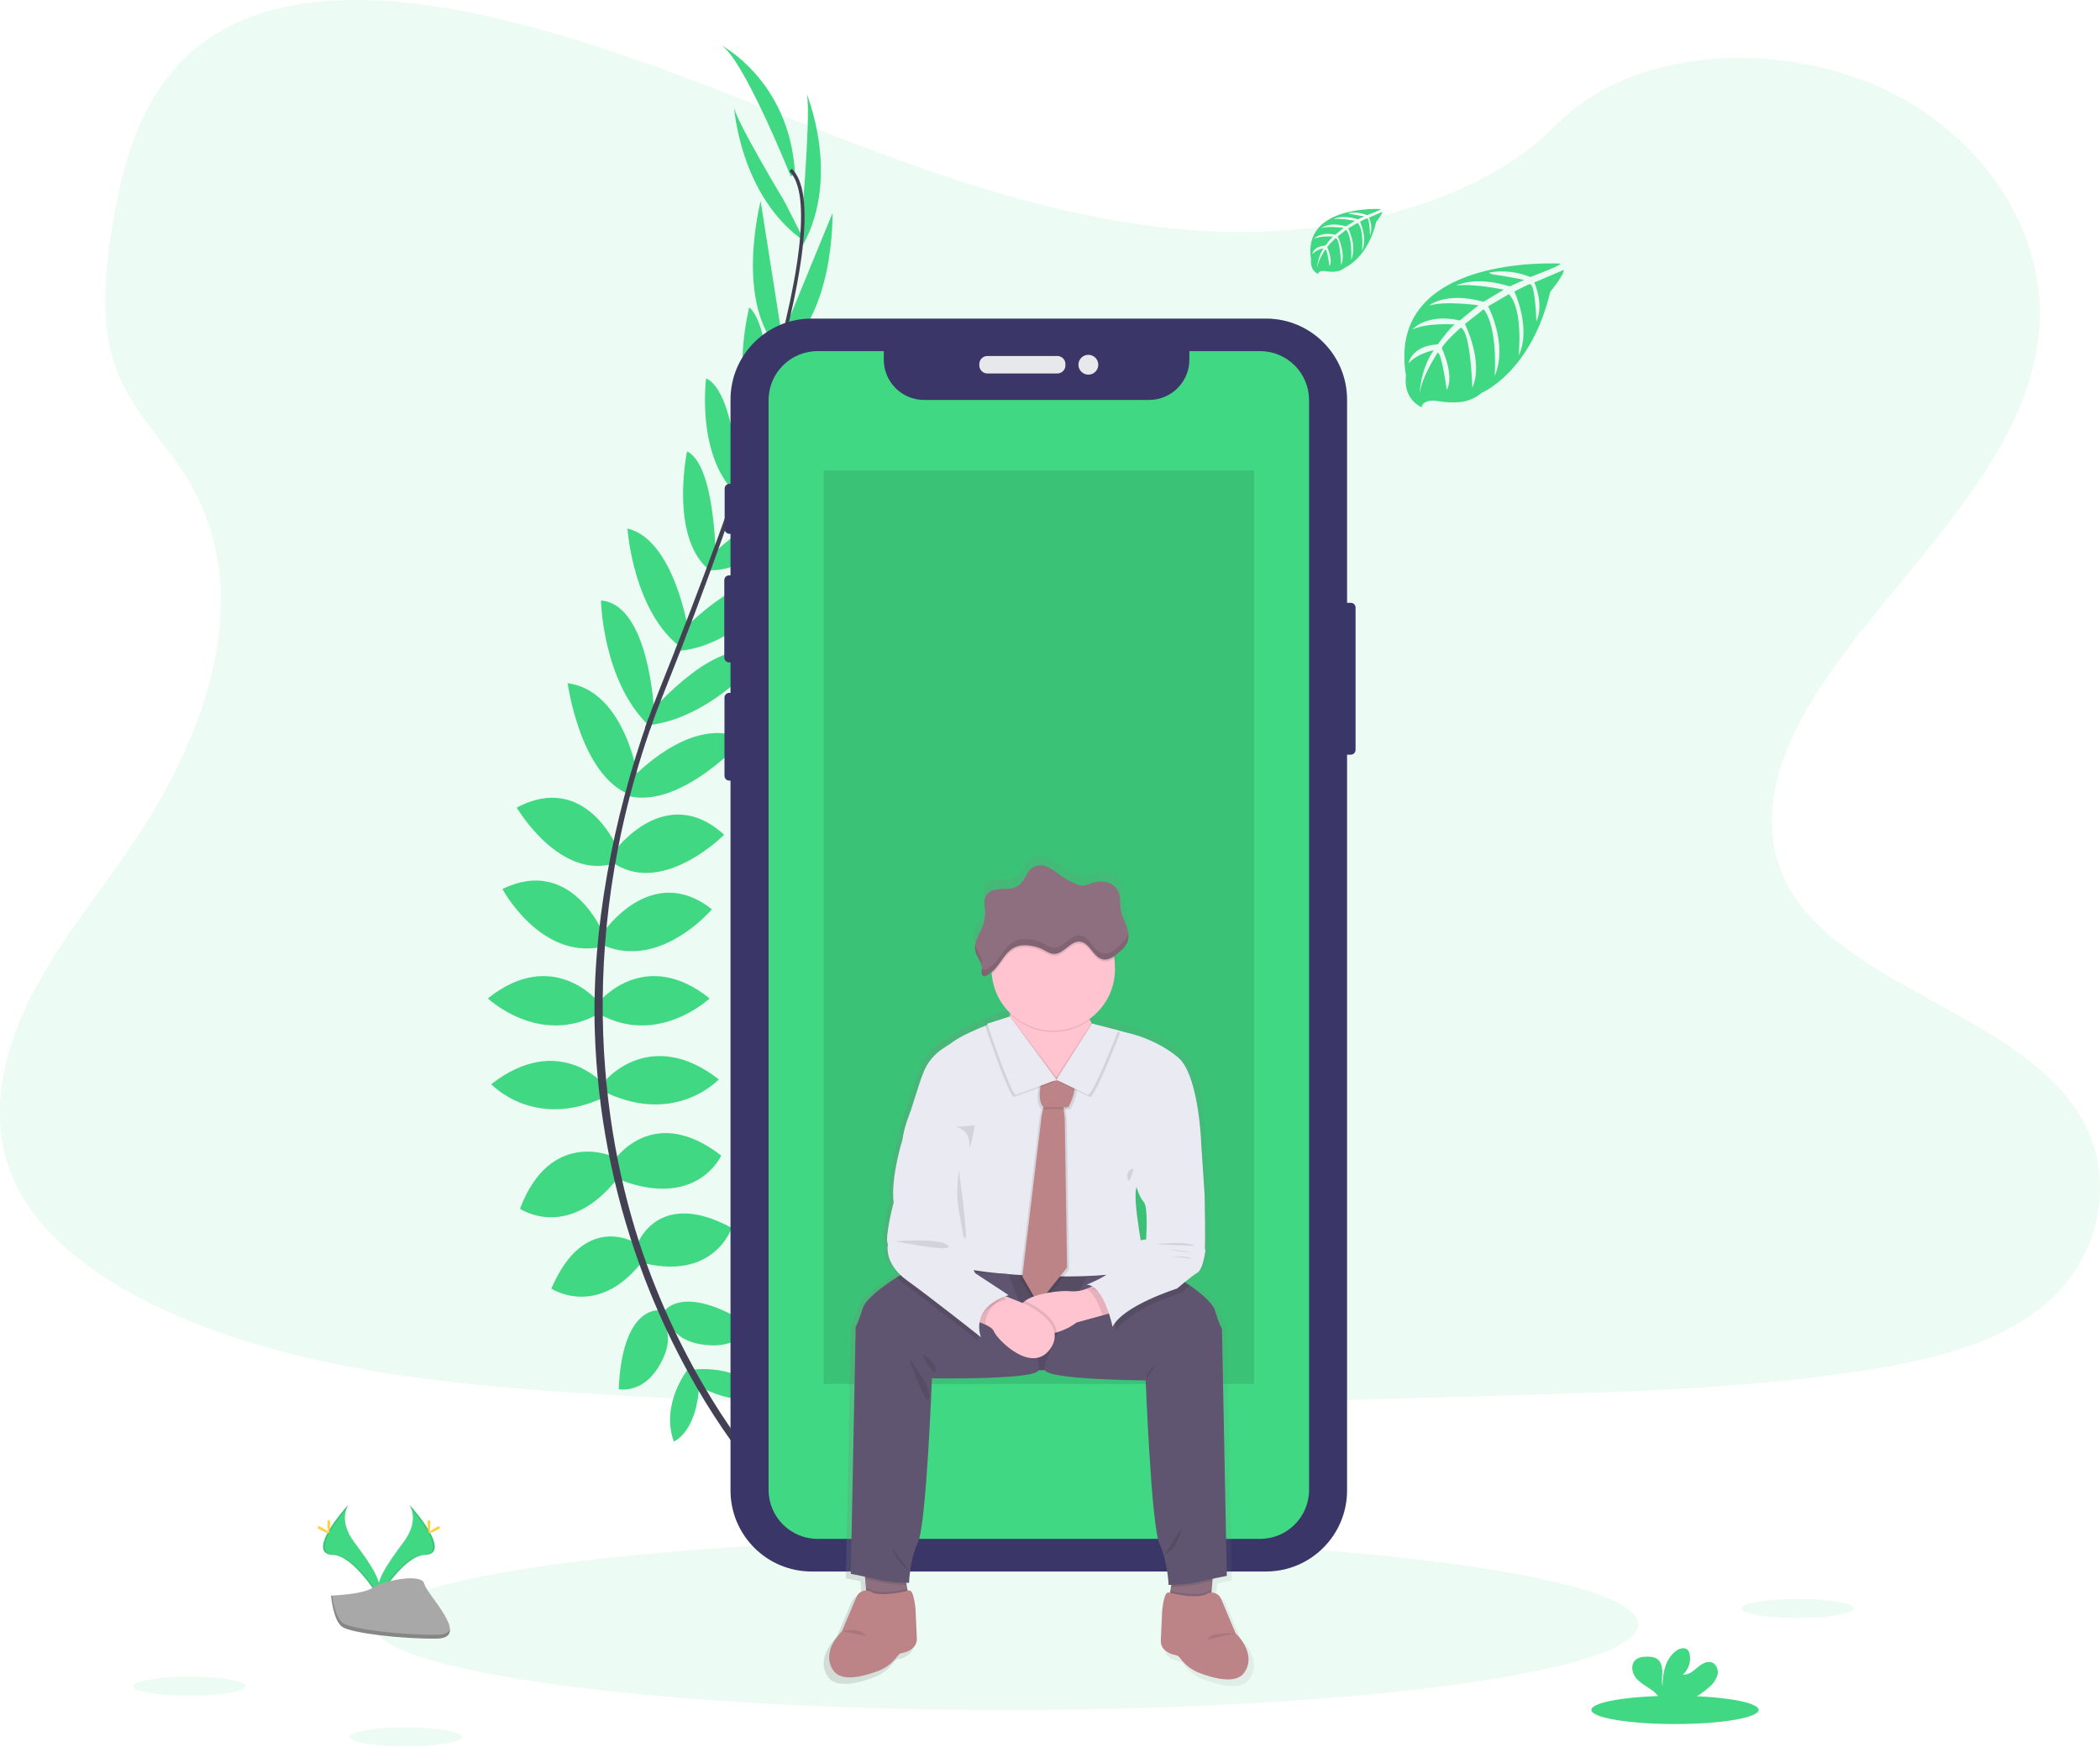
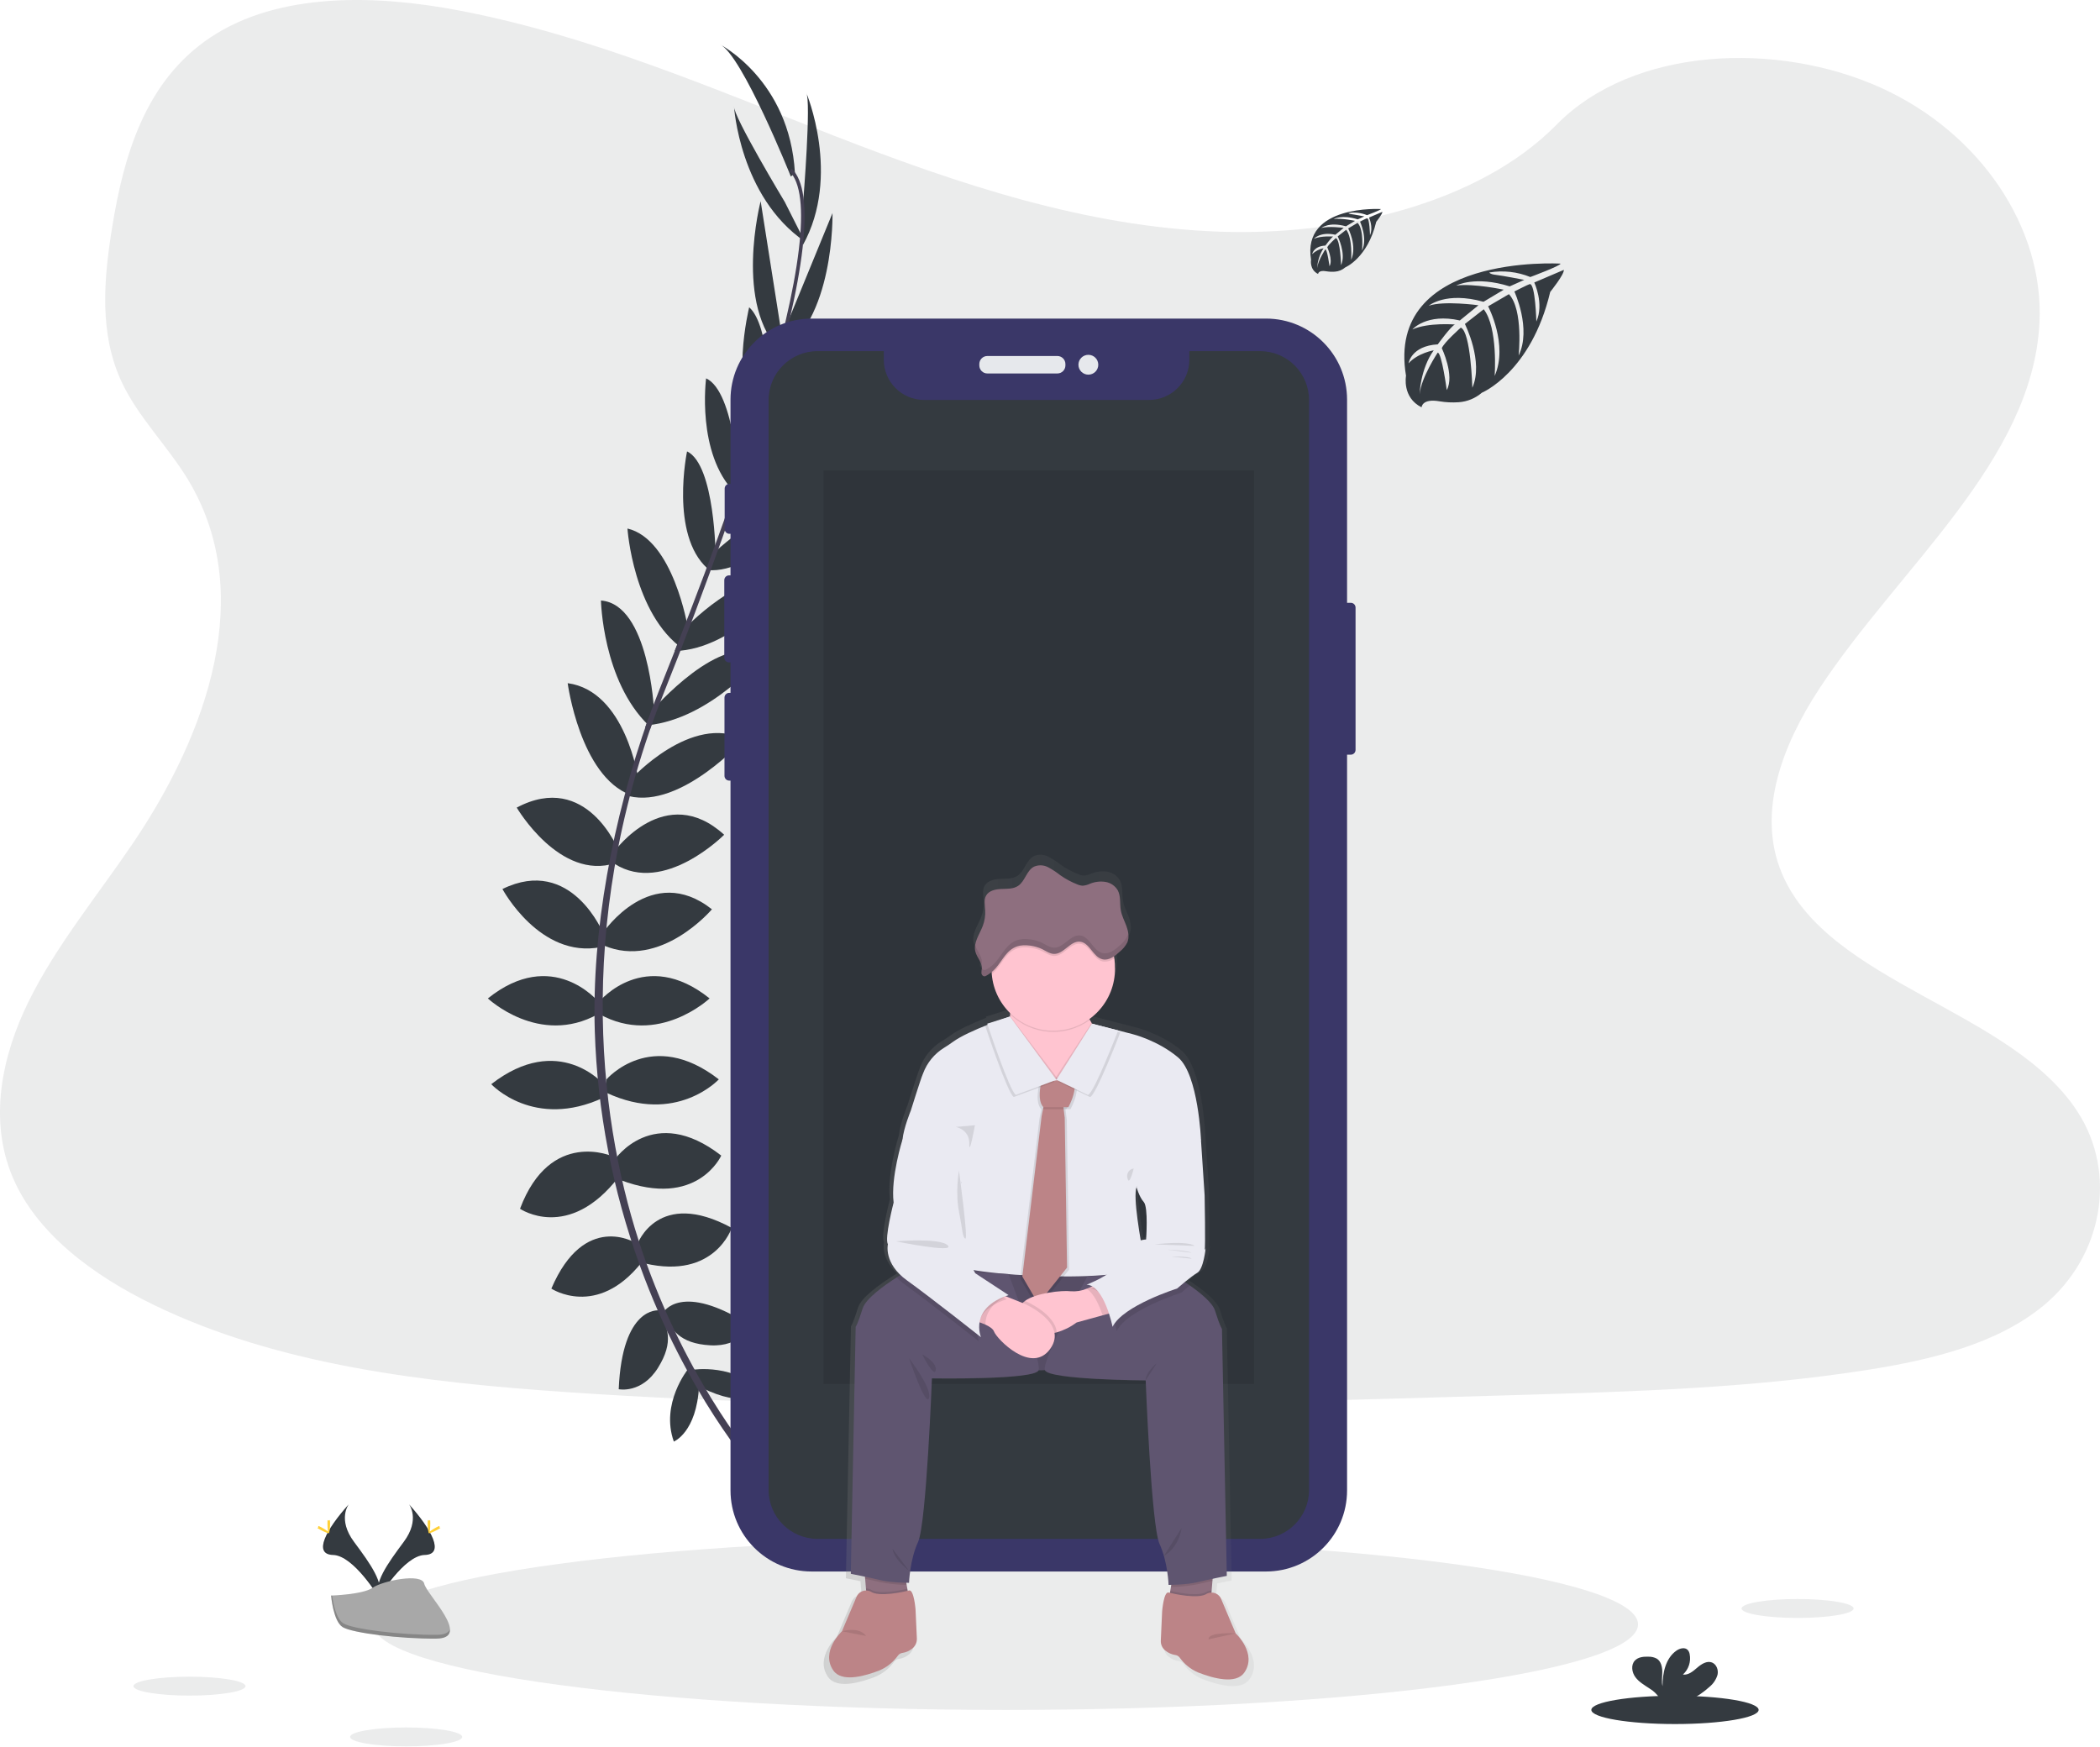
<svg xmlns="http://www.w3.org/2000/svg" id="ae7ad495-543d-4c4b-9483-8059c5566fe6" data-name="Layer 1" width="1009.54" height="839.64" viewBox="0 0 1009.54 839.64">
  <defs>
    <linearGradient id="f9d7795c-47ab-4264-adf8-fc9a284cd87a" x1="491.14" y1="640.96" x2="698.09" y2="640.96" gradientUnits="userSpaceOnUse">
      <stop offset="0" stop-color="gray" stop-opacity="0.25" />
      <stop offset="0.54" stop-color="gray" stop-opacity="0.12" />
      <stop offset="1" stop-color="gray" stop-opacity="0.1" />
    </linearGradient>
  </defs>
-   <path d="M681.78,141.58c-64.72-2.25-126.36-23.14-185.22-46S379.4,47.39,316.23,35.28c-40.63-7.79-87.1-8.89-119.83,12.89-31.51,21-41.69,57.15-47.16,90.73-4.12,25.26-6.54,51.85,4.74,75.49,7.84,16.42,21.74,30.22,31.36,45.95,33.47,54.72,9.81,122.2-26.45,175.63-17,25.07-36.75,49-49.88,75.66s-19.2,57.25-7.71,84.47c11.38,27,38.51,47.24,67.9,61.49,59.69,28.95,130,37.23,198.61,41.92,151.83,10.39,304.46,5.89,456.69,1.39,56.34-1.67,112.92-3.36,168.34-12.07,30.78-4.84,62.55-12.51,84.9-31.05,28.36-23.53,35.39-63.37,16.38-92.88-31.88-49.49-120-61.78-142.31-114.89-12.26-29.24.33-61.8,18.16-88.92,38.24-58.16,102.33-109.19,105.7-175.67,2.32-45.66-28.49-91.39-76.13-113-49.93-22.64-119.18-19.8-156,17.69C805.59,128.71,738.93,143.56,681.78,141.58Z" transform="translate(-95.23 -30.18)" fill="#40D883" opacity="0.1" />
-   <ellipse cx="483.49" cy="780.99" rx="303.97" ry="41.12" fill="#40D883" opacity="0.1" />
-   <path d="M428.24,688.75s21-3.36,33.6,11.48c0,0-9.24,7.28-29.12-2.8Z" transform="translate(-95.23 -30.18)" fill="#40D883" />
-   <path d="M426,688.42S412.6,705,419.17,723.27c0,0,10.92-4.37,12.11-26.63Z" transform="translate(-95.23 -30.18)" fill="#40D883" />
-   <path d="M414,661.31s8.4-15.4,42,6.16c0,0-4.48,10.36-19.32,9.52S417.87,669.43,414,661.31Z" transform="translate(-95.23 -30.18)" fill="#40D883" />
-   <path d="M411.79,660.2s-17.43-2-19.12,37.9c0,0,11.05,2.3,18.9-10.33S416.17,668.08,411.79,660.2Z" transform="translate(-95.23 -30.18)" fill="#40D883" />
-   <path d="M401.63,628.38s9.8-27.17,45.37-7.85c0,0-8.12,24.93-41.73,17.09Z" transform="translate(-95.23 -30.18)" fill="#40D883" />
-   <path d="M390.71,587.77s18.48-27.44,51.25-2c0,0-11.48,25.76-48.45,11.76Z" transform="translate(-95.23 -30.18)" fill="#40D883" />
-   <path d="M386.79,549.13s21.56-25.2,54,0c0,0-20.45,22.12-54,6.44Z" transform="translate(-95.23 -30.18)" fill="#40D883" />
-   <path d="M383.43,511.61s21.84-26.33,52.93-1.4c0,0-24.65,23.24-52.93,7.56Z" transform="translate(-95.23 -30.18)" fill="#40D883" />
-   <path d="M385.39,478.28s23-33.88,52.09-10.92c0,0-24.65,29.13-52.09,17.36Z" transform="translate(-95.23 -30.18)" fill="#40D883" />
-   <path d="M390.71,439.36s24.36-33.6,52.65-7.84c0,0-28.85,29.12-52.65,14Z" transform="translate(-95.23 -30.18)" fill="#40D883" />
-   <path d="M398.84,404.57s28.83-31.57,54-19c0,0-30.06,33.53-55.26,27.37Z" transform="translate(-95.23 -30.18)" fill="#40D883" />
-   <path d="M408.91,371.6s33.33-38.65,52.65-25.77c0,0-24.52,30-55,33.05Z" transform="translate(-95.23 -30.18)" fill="#40D883" />
-   <path d="M423.46,333.34s29.14-31.58,50.42-23.74c0,0-24.92,32.77-54.33,33.61Z" transform="translate(-95.23 -30.18)" fill="#40D883" />
-   <path d="M436.64,297.56s32.2-30.24,46.2-24.92c0,0-23.24,33.6-47.6,31.64Z" transform="translate(-95.23 -30.18)" fill="#40D883" />
-   <path d="M449.52,264.52s27.72-36.12,42.84-33.32c0,0-16.8,32.2-42.84,37Z" transform="translate(-95.23 -30.18)" fill="#40D883" />
-   <path d="M463.49,220s24.51-27.7,37.74-27.63c0,0-19.34,37-38.74,36.66Z" transform="translate(-95.23 -30.18)" fill="#40D883" />
-   <path d="M471.78,190.31l23.66-57.68s1.19,52.14-26.68,68.38Z" transform="translate(-95.23 -30.18)" fill="#40D883" />
-   <path d="M481.38,126.7s3.92-48.16,1.4-52.08c0,0,16.93,40-1.56,73.36Z" transform="translate(-95.23 -30.18)" fill="#40D883" />
-   <path d="M400.72,627.73s-24.55-15.21-40.43,22c0,0,21.84,14.5,43.31-12.51Z" transform="translate(-95.23 -30.18)" fill="#40D883" />
-   <path d="M389.93,586.22s-30.1-13.73-44.71,25.12c0,0,23.26,16,47.45-15.3Z" transform="translate(-95.23 -30.18)" fill="#40D883" />
-   <path d="M385.39,551.44s-21.56-25.2-54,0c0,0,20.44,22.12,54,6.44Z" transform="translate(-95.23 -30.18)" fill="#40D883" />
-   <path d="M382.7,511.61s-21.85-26.33-52.93-1.4c0,0,24.64,23.24,52.93,7.56Z" transform="translate(-95.23 -30.18)" fill="#40D883" />
-   <path d="M385.39,479.24s-15.32-37.95-48.62-21.63c0,0,18,33.66,47.27,27.93Z" transform="translate(-95.23 -30.18)" fill="#40D883" />
-   <path d="M392.64,439.17s-15.22-38.61-49-20.71c0,0,20.68,35.39,47.5,26.68Z" transform="translate(-95.23 -30.18)" fill="#40D883" />
-   <path d="M402.08,404.77s-6-42.34-33.95-46.13c0,0,5.93,44.64,30.22,53.75Z" transform="translate(-95.23 -30.18)" fill="#40D883" />
-   <path d="M409.63,371.67s-2.35-51-25.5-52.77c0,0,.78,38.7,22.89,60Z" transform="translate(-95.23 -30.18)" fill="#40D883" />
-   <path d="M425.87,331.88s-6.91-42.4-29-47.59c0,0,2.74,41.07,26.81,58Z" transform="translate(-95.23 -30.18)" fill="#40D883" />
-   <path d="M439.26,297.87s-.24-44.18-13.74-50.67c0,0-8.37,40,9.83,56.31Z" transform="translate(-95.23 -30.18)" fill="#40D883" />
-   <path d="M450.55,264s-1.9-45.5-15.87-51.91c0,0-4.79,36,13.77,54.88Z" transform="translate(-95.23 -30.18)" fill="#40D883" />
-   <path d="M465.45,223.6s-.09-37-10.07-45.68c0,0-9.92,40.54,4.86,53.12Z" transform="translate(-95.23 -30.18)" fill="#40D883" />
-   <path d="M470.6,188.49l-9.7-61.59s-13.2,50.47,10.16,72.7Z" transform="translate(-95.23 -30.18)" fill="#40D883" />
-   <path d="M472.5,127.28s-24.93-41.39-24.41-46c0,0,2.64,43.4,34,65Z" transform="translate(-95.23 -30.18)" fill="#40D883" />
-   <path d="M475.42,115.06S451.9,56.25,441.26,51.49c0,0,33.6,17.08,36.12,61.89Z" transform="translate(-95.23 -30.18)" fill="#40D883" />
+   <path d="M681.78,141.58c-64.72-2.25-126.36-23.14-185.22-46S379.4,47.39,316.23,35.28c-40.63-7.79-87.1-8.89-119.83,12.89-31.51,21-41.69,57.15-47.16,90.73-4.12,25.26-6.54,51.85,4.74,75.49,7.84,16.42,21.74,30.22,31.36,45.95,33.47,54.72,9.81,122.2-26.45,175.63-17,25.07-36.75,49-49.88,75.66s-19.2,57.25-7.71,84.47c11.38,27,38.51,47.24,67.9,61.49,59.69,28.95,130,37.23,198.61,41.92,151.83,10.39,304.46,5.89,456.69,1.39,56.34-1.67,112.92-3.36,168.34-12.07,30.78-4.84,62.55-12.51,84.9-31.05,28.36-23.53,35.39-63.37,16.38-92.88-31.88-49.49-120-61.78-142.31-114.89-12.26-29.24.33-61.8,18.16-88.92,38.24-58.16,102.33-109.19,105.7-175.67,2.32-45.66-28.49-91.39-76.13-113-49.93-22.64-119.18-19.8-156,17.69C805.59,128.71,738.93,143.56,681.78,141.58Z" transform="translate(-95.23 -30.18)" fill="#343a40" opacity="0.1" />
+   <ellipse cx="483.49" cy="780.99" rx="303.97" ry="41.12" fill="#343a40" opacity="0.1" />
+   <path d="M428.24,688.75s21-3.36,33.6,11.48c0,0-9.24,7.28-29.12-2.8Z" transform="translate(-95.23 -30.18)" fill="#343a40" />
+   <path d="M426,688.42S412.6,705,419.17,723.27c0,0,10.92-4.37,12.11-26.63Z" transform="translate(-95.23 -30.18)" fill="#343a40" />
+   <path d="M414,661.31s8.4-15.4,42,6.16c0,0-4.48,10.36-19.32,9.52S417.87,669.43,414,661.31Z" transform="translate(-95.23 -30.18)" fill="#343a40" />
+   <path d="M411.79,660.2s-17.43-2-19.12,37.9c0,0,11.05,2.3,18.9-10.33S416.17,668.08,411.79,660.2Z" transform="translate(-95.23 -30.18)" fill="#343a40" />
+   <path d="M401.63,628.38s9.8-27.17,45.37-7.85c0,0-8.12,24.93-41.73,17.09Z" transform="translate(-95.23 -30.18)" fill="#343a40" />
+   <path d="M390.71,587.77s18.48-27.44,51.25-2c0,0-11.48,25.76-48.45,11.76Z" transform="translate(-95.23 -30.18)" fill="#343a40" />
+   <path d="M386.79,549.13s21.56-25.2,54,0c0,0-20.45,22.12-54,6.44Z" transform="translate(-95.23 -30.18)" fill="#343a40" />
+   <path d="M383.43,511.61s21.84-26.33,52.93-1.4c0,0-24.65,23.24-52.93,7.56Z" transform="translate(-95.23 -30.18)" fill="#343a40" />
+   <path d="M385.39,478.28s23-33.88,52.09-10.92c0,0-24.65,29.13-52.09,17.36Z" transform="translate(-95.23 -30.18)" fill="#343a40" />
+   <path d="M390.71,439.36s24.36-33.6,52.65-7.84c0,0-28.85,29.12-52.65,14Z" transform="translate(-95.23 -30.18)" fill="#343a40" />
+   <path d="M398.84,404.57s28.83-31.57,54-19c0,0-30.06,33.53-55.26,27.37Z" transform="translate(-95.23 -30.18)" fill="#343a40" />
+   <path d="M408.91,371.6s33.33-38.65,52.65-25.77c0,0-24.52,30-55,33.05Z" transform="translate(-95.23 -30.18)" fill="#343a40" />
+   <path d="M423.46,333.34s29.14-31.58,50.42-23.74c0,0-24.92,32.77-54.33,33.61Z" transform="translate(-95.23 -30.18)" fill="#343a40" />
+   <path d="M436.64,297.56s32.2-30.24,46.2-24.92c0,0-23.24,33.6-47.6,31.64Z" transform="translate(-95.23 -30.18)" fill="#343a40" />
+   <path d="M449.52,264.52s27.72-36.12,42.84-33.32c0,0-16.8,32.2-42.84,37Z" transform="translate(-95.23 -30.18)" fill="#343a40" />
+   <path d="M463.49,220s24.51-27.7,37.74-27.63c0,0-19.34,37-38.74,36.66Z" transform="translate(-95.23 -30.18)" fill="#343a40" />
+   <path d="M471.78,190.31l23.66-57.68s1.19,52.14-26.68,68.38Z" transform="translate(-95.23 -30.18)" fill="#343a40" />
+   <path d="M481.38,126.7s3.92-48.16,1.4-52.08c0,0,16.93,40-1.56,73.36Z" transform="translate(-95.23 -30.18)" fill="#343a40" />
+   <path d="M400.72,627.73s-24.55-15.21-40.43,22c0,0,21.84,14.5,43.31-12.51Z" transform="translate(-95.23 -30.18)" fill="#343a40" />
+   <path d="M389.93,586.22s-30.1-13.73-44.71,25.12c0,0,23.26,16,47.45-15.3Z" transform="translate(-95.23 -30.18)" fill="#343a40" />
+   <path d="M385.39,551.44s-21.56-25.2-54,0c0,0,20.44,22.12,54,6.44Z" transform="translate(-95.23 -30.18)" fill="#343a40" />
+   <path d="M382.7,511.61s-21.85-26.33-52.93-1.4c0,0,24.64,23.24,52.93,7.56Z" transform="translate(-95.23 -30.18)" fill="#343a40" />
+   <path d="M385.39,479.24s-15.32-37.95-48.62-21.63c0,0,18,33.66,47.27,27.93Z" transform="translate(-95.23 -30.18)" fill="#343a40" />
+   <path d="M392.64,439.17s-15.22-38.61-49-20.71c0,0,20.68,35.39,47.5,26.68Z" transform="translate(-95.23 -30.18)" fill="#343a40" />
+   <path d="M402.08,404.77s-6-42.34-33.95-46.13c0,0,5.93,44.64,30.22,53.75Z" transform="translate(-95.23 -30.18)" fill="#343a40" />
+   <path d="M409.63,371.67s-2.35-51-25.5-52.77c0,0,.78,38.7,22.89,60Z" transform="translate(-95.23 -30.18)" fill="#343a40" />
+   <path d="M425.87,331.88s-6.91-42.4-29-47.59c0,0,2.74,41.07,26.81,58Z" transform="translate(-95.23 -30.18)" fill="#343a40" />
+   <path d="M439.26,297.87s-.24-44.18-13.74-50.67c0,0-8.37,40,9.83,56.31Z" transform="translate(-95.23 -30.18)" fill="#343a40" />
+   <path d="M450.55,264s-1.9-45.5-15.87-51.91c0,0-4.79,36,13.77,54.88Z" transform="translate(-95.23 -30.18)" fill="#343a40" />
+   <path d="M465.45,223.6s-.09-37-10.07-45.68c0,0-9.92,40.54,4.86,53.12Z" transform="translate(-95.23 -30.18)" fill="#343a40" />
+   <path d="M470.6,188.49l-9.7-61.59s-13.2,50.47,10.16,72.7Z" transform="translate(-95.23 -30.18)" fill="#343a40" />
+   <path d="M472.5,127.28s-24.93-41.39-24.41-46c0,0,2.64,43.4,34,65Z" transform="translate(-95.23 -30.18)" fill="#343a40" />
+   <path d="M475.42,115.06S451.9,56.25,441.26,51.49c0,0,33.6,17.08,36.12,61.89Z" transform="translate(-95.23 -30.18)" fill="#343a40" />
  <path d="M462.36,229.35l-1.61-.49c19.85-64.73,24.81-106,13.95-116.34l1.16-1.22C487.36,122.21,482.7,163,462.36,229.35Z" transform="translate(-95.23 -30.18)" fill="#444053" />
  <path d="M407.7,380.87l-2.37-.84c2.1-5.93,4.37-11.95,6.75-17.89,20.72-51.64,38.36-99.67,49.67-136.55l2.07-1c-11.33,36.95-28.65,86.83-49.4,138.53C412.05,369,409.79,375,407.7,380.87Z" transform="translate(-95.23 -30.18)" fill="#444053" />
  <path d="M457.79,737.2c-.32-.36-32.5-36.58-54.92-98.44A364.43,364.43,0,0,1,381.17,526c-1.54-48.13,8.56-101.87,25.86-150.68l1.88,2.2c-38.83,109.56-23.4,203.45-2.94,260,22.2,61.29,54,97.13,54.32,97.48Z" transform="translate(-95.23 -30.18)" fill="#444053" />
  <rect x="642.8" y="289.82" width="8.86" height="73.02" rx="2.29" ry="2.29" fill="#3a3768" />
  <rect x="348.37" y="232.61" width="4.97" height="24.04" rx="2.29" ry="2.29" fill="#3a3768" />
  <rect x="348.19" y="276.63" width="5.6" height="41.84" rx="2.29" ry="2.29" fill="#3a3768" />
  <rect x="348.28" y="333.11" width="5.33" height="42.2" rx="2.29" ry="2.29" fill="#3a3768" />
  <rect x="351.18" y="153.17" width="296.4" height="602.39" rx="38.99" ry="38.99" fill="#3a3768" />
-   <path d="M701,199H667v4.09a19.38,19.38,0,0,1-19.39,19.38H539.48a19.38,19.38,0,0,1-19.39-19.38V199H488.26a23.54,23.54,0,0,0-23.54,23.54V746.51a23.54,23.54,0,0,0,23.54,23.54H701a23.54,23.54,0,0,0,23.54-23.54V222.58A23.54,23.54,0,0,0,701,199Z" transform="translate(-95.23 -30.18)" fill="#40D883" />
+   <path d="M701,199H667v4.09a19.38,19.38,0,0,1-19.39,19.38H539.48a19.38,19.38,0,0,1-19.39-19.38V199H488.26a23.54,23.54,0,0,0-23.54,23.54V746.51a23.54,23.54,0,0,0,23.54,23.54H701a23.54,23.54,0,0,0,23.54-23.54V222.58A23.54,23.54,0,0,0,701,199Z" transform="translate(-95.23 -30.18)" fill="#343a40" />
  <rect x="470.79" y="171.16" width="41.39" height="8.4" rx="3.87" ry="3.87" fill="#e6e8ec" />
  <circle cx="523.21" cy="175.36" r="4.77" fill="#e6e8ec" />
-   <path d="M845.43,156.93s-84.2-5.08-74.28,53.92c0,0-2,10.43,7.48,15.16,0,0,.15-4.37,8.64-2.88a39.5,39.5,0,0,0,9.15.44A19.06,19.06,0,0,0,807.6,219h0s23.67-9.78,32.87-48.46c0,0,6.81-8.44,6.54-10.61L832.8,166s4.86,10.25,1,18.77c0,0-.46-18.4-3.19-18-.55.08-7.38,3.55-7.38,3.55s8.35,17.85,2.05,30.83c0,0,2.39-22-4.66-29.54l-10,5.84s9.76,18.44,3.14,33.49c0,0,1.7-23.08-5.25-32.07l-9.06,7.07s9.17,18.17,3.58,30.65c0,0-.73-26.86-5.54-28.89,0,0-7.93,7-9.14,9.86,0,0,6.28,13.2,2.38,20.16,0,0-2.39-17.9-4.35-18,0,0-7.9,11.86-8.72,20,0,0,.34-12.09,6.81-21.12,0,0-7.64,1.31-12.1,6.26,0,0,1.23-8.38,14.05-9.12,0,0,6.53-9,8.27-9.54,0,0-12.74-1.07-20.47,2.36,0,0,6.8-7.91,22.81-4.31l8.95-7.31s-16.78-2.29-23.9.24c0,0,8.19-7,26.31-1.9l9.74-5.82s-14.31-3.08-22.83-2c0,0,9-4.85,25.69.41l7-3.13s-10.48-2.06-13.55-2.39-3.23-1.17-3.23-1.17a36.35,36.35,0,0,1,19.69,2.19S845.68,157.86,845.43,156.93Z" transform="translate(-95.23 -30.18)" fill="#40D883" />
-   <path d="M759.06,130.69s-38-2.29-33.56,24.37c0,0-.89,4.71,3.38,6.85,0,0,.07-2,3.91-1.31a17.51,17.51,0,0,0,4.13.2,8.56,8.56,0,0,0,5.05-2.08h0s10.7-4.42,14.86-21.9c0,0,3.07-3.81,2.95-4.79l-6.42,2.74s2.19,4.63.47,8.48c0,0-.21-8.31-1.44-8.12-.25,0-3.34,1.61-3.34,1.61s3.78,8.07.93,13.93c0,0,1.08-9.94-2.11-13.35L743.35,140s4.41,8.33,1.42,15.13c0,0,.77-10.43-2.37-14.49l-4.09,3.2s4.14,8.21,1.62,13.85c0,0-.34-12.14-2.51-13.06,0,0-3.58,3.16-4.13,4.46,0,0,2.84,6,1.08,9.11,0,0-1.08-8.09-2-8.13,0,0-3.57,5.36-3.94,9a19.52,19.52,0,0,1,3.08-9.54,10.76,10.76,0,0,0-5.47,2.83s.56-3.79,6.35-4.12c0,0,3-4.07,3.74-4.32,0,0-5.76-.48-9.25,1.07,0,0,3.07-3.57,10.3-1.95l4-3.3s-7.59-1-10.8.11c0,0,3.7-3.16,11.89-.86l4.4-2.63s-6.47-1.39-10.32-.89c0,0,4.07-2.19,11.61.18l3.15-1.41s-4.74-.93-6.13-1.08-1.46-.53-1.46-.53a16.39,16.39,0,0,1,8.9,1S759.18,131.11,759.06,130.69Z" transform="translate(-95.23 -30.18)" fill="#40D883" />
+   <path d="M845.43,156.93s-84.2-5.08-74.28,53.92c0,0-2,10.43,7.48,15.16,0,0,.15-4.37,8.64-2.88a39.5,39.5,0,0,0,9.15.44A19.06,19.06,0,0,0,807.6,219h0s23.67-9.78,32.87-48.46c0,0,6.81-8.44,6.54-10.61L832.8,166s4.86,10.25,1,18.77c0,0-.46-18.4-3.19-18-.55.08-7.38,3.55-7.38,3.55s8.35,17.85,2.05,30.83c0,0,2.39-22-4.66-29.54l-10,5.84s9.76,18.44,3.14,33.49c0,0,1.7-23.08-5.25-32.07l-9.06,7.07s9.17,18.17,3.58,30.65c0,0-.73-26.86-5.54-28.89,0,0-7.93,7-9.14,9.86,0,0,6.28,13.2,2.38,20.16,0,0-2.39-17.9-4.35-18,0,0-7.9,11.86-8.72,20,0,0,.34-12.09,6.81-21.12,0,0-7.64,1.31-12.1,6.26,0,0,1.23-8.38,14.05-9.12,0,0,6.53-9,8.27-9.54,0,0-12.74-1.07-20.47,2.36,0,0,6.8-7.91,22.81-4.31l8.95-7.31s-16.78-2.29-23.9.24c0,0,8.19-7,26.31-1.9l9.74-5.82s-14.31-3.08-22.83-2c0,0,9-4.85,25.69.41l7-3.13s-10.48-2.06-13.55-2.39-3.23-1.17-3.23-1.17a36.35,36.35,0,0,1,19.69,2.19S845.68,157.86,845.43,156.93Z" transform="translate(-95.23 -30.18)" fill="#343a40" />
+   <path d="M759.06,130.69s-38-2.29-33.56,24.37c0,0-.89,4.71,3.38,6.85,0,0,.07-2,3.91-1.31a17.51,17.51,0,0,0,4.13.2,8.56,8.56,0,0,0,5.05-2.08h0s10.7-4.42,14.86-21.9c0,0,3.07-3.81,2.95-4.79l-6.42,2.74s2.19,4.63.47,8.48c0,0-.21-8.31-1.44-8.12-.25,0-3.34,1.61-3.34,1.61s3.78,8.07.93,13.93c0,0,1.08-9.94-2.11-13.35L743.35,140s4.41,8.33,1.42,15.13c0,0,.77-10.43-2.37-14.49l-4.09,3.2s4.14,8.21,1.62,13.85c0,0-.34-12.14-2.51-13.06,0,0-3.58,3.16-4.13,4.46,0,0,2.84,6,1.08,9.11,0,0-1.08-8.09-2-8.13,0,0-3.57,5.36-3.94,9a19.52,19.52,0,0,1,3.08-9.54,10.76,10.76,0,0,0-5.47,2.83s.56-3.79,6.35-4.12c0,0,3-4.07,3.74-4.32,0,0-5.76-.48-9.25,1.07,0,0,3.07-3.57,10.3-1.95l4-3.3s-7.59-1-10.8.11c0,0,3.7-3.16,11.89-.86l4.4-2.63s-6.47-1.39-10.32-.89c0,0,4.07-2.19,11.61.18l3.15-1.41s-4.74-.93-6.13-1.08-1.46-.53-1.46-.53a16.39,16.39,0,0,1,8.9,1S759.18,131.11,759.06,130.69Z" transform="translate(-95.23 -30.18)" fill="#343a40" />
  <rect x="395.91" y="226.18" width="206.95" height="439.24" opacity="0.1" />
  <path d="M691.75,818.22s-4.88-11.36-7.06-16.6c-1.23-3-3.31-3.5-4.9-3.43l.09-1,.39-4.73.08-1c3.77-.79,7-1.41,7-1.41L685,668.73s-1-1.28-3.42-9c-1.2-3.85-7-8.58-12.42-12.35-.85-.59-1.68-1.15-2.5-1.69a62.39,62.39,0,0,1,6.21-4.58c3.08-1.79,4.1-12,4.1-12l-.51,1c.51-1,0-27.07,0-27.07l-1.8-27.06s-1.28-32.17-11.28-40.6S640.75,524,640.75,524l-7-1.8h0l-12.9-3.31c-.36-.59-.71-1.21-1-1.86-.13-.25-.25-.51-.37-.77a30.2,30.2,0,0,0,12.75-24.65,29.73,29.73,0,0,0-.39-4.84c0-.3-.11-.61-.17-.91a25.2,25.2,0,0,0,3-2.41,13.63,13.63,0,0,0,3.66-4.49h0a7.57,7.57,0,0,0,.34-1.05c0-.1,0-.2.06-.31s.09-.53.12-.8c0-.1,0-.2,0-.3,0-.29,0-.59,0-.88,0-.07,0-.14,0-.22,0-.33-.05-.66-.1-1a.13.13,0,0,0,0-.06h0a17.21,17.21,0,0,0-.9-3.4c-1-2.58-2.3-5-2.77-7.75-.58-3.25.09-6.8-1.46-9.72a8.67,8.67,0,0,0-6.09-4.19,14.35,14.35,0,0,0-7.52.86,10.7,10.7,0,0,1-3.71,1,7.75,7.75,0,0,1-2.71-.66,40.19,40.19,0,0,1-8.4-4.51,40.22,40.22,0,0,0-6-3.92,8.12,8.12,0,0,0-6.92-.28c-3.7,1.88-4.4,7.12-7.84,9.43-2.37,1.6-5.46,1.44-8.32,1.54s-6.1.81-7.51,3.29c-1,1.72-.76,3.77-.57,5.78l.06.68c0,.24,0,.49.06.73a18.37,18.37,0,0,1-1.13,7.56c-1.38,3.66-4,7.27-3.91,11h0a7.66,7.66,0,0,0,.23,1.76,8.45,8.45,0,0,0,.28.85h0a37.24,37.24,0,0,0,1.85,3.61l.09.16c.07.14.14.28.2.42s.18.38.25.57.08.19.11.28.13.37.18.56a5.36,5.36,0,0,1,.21,1.74,16.2,16.2,0,0,0-.19,2.29,1.68,1.68,0,0,0,1.34,1.63,2.23,2.23,0,0,0,1.16-.36,18.57,18.57,0,0,0,2.55-1.75c0,.32,0,.64.06,1a30.26,30.26,0,0,0,9.09,18.83c0,.31,0,.63-.07,1s-.05.72-.07,1.09h0l-11.2,3.52s.06.2.18.54l-1.18.47h0c-5.81,2.35-12.28,5.27-15.9,7.92-1.6,1.16-3.06,2.11-4.37,2.9a25,25,0,0,0-10.36,12.55l-.15.38c-1,2.29-5.9,17.87-5.9,17.87s-3.59,8.68-4.11,14.3c0,0-5.9,18.63-4.36,30.89,0,0-4.62,17.62-2.82,20.42,0,0-1.84,7.58,6.24,15.21-.59.36-1.23.75-1.9,1.18-6.26,3.94-15.29,10.33-16.83,15.26-2.39,7.67-3.42,9-3.42,9L501.88,789s3.23.62,7,1.4l.08,1,.39,4.72.09,1c-1.59-.07-3.67.48-4.9,3.44-2.19,5.23-7,16.58-7,16.58s-10.77,10-4.24,19.28a6.68,6.68,0,0,0,1,1.16c4.69,4.26,14.69,1.53,21.8-1.25a21.26,21.26,0,0,0,9-7.26,3.42,3.42,0,0,1,2.4-1.33,9.8,9.8,0,0,0,4.47-1.95,6,6,0,0,0,2.46-5,.76.76,0,0,1,0-.15l-.63-14.23s-.77-9.94-3.22-9.3l-.63.15-.17-1h0l-.33-1.93-.17-1,1.36,0s.34-11.24,4.45-20.08S541.9,693,541.9,693s50.87.83,52.57-3.94v0c1,0,2.09,0,3.13-.07,1.71,4.77,49.72,5,49.72,5s2.73,71.49,6.83,80.34a40.82,40.82,0,0,1,2.15,5.86h0a65.41,65.41,0,0,1,2.31,14.21l1.36,0-.18,1-.33,1.92-.17,1-.65-.15c-2.43-.63-3.2,9.31-3.2,9.31l-.65,14.32a5.81,5.81,0,0,0,2.38,5,10,10,0,0,0,4.55,2,3.34,3.34,0,0,1,2.4,1.32,21.32,21.32,0,0,0,9,7.26c7.68,3,18.72,5.93,22.82.1C702.52,828.18,691.75,818.22,691.75,818.22ZM562.45,639.88v0l.12,0ZM642.8,599s1.29,4.85,3.59,7.4,1.16,18.39,1.16,18.39a14.2,14.2,0,0,0-2.68.43C643.1,614.69,641.47,603,642.8,599Z" transform="translate(-95.23 -30.18)" fill="url(#f9d7795c-47ab-4264-adf8-fc9a284cd87a)" />
  <polygon points="436.96 768.43 416.85 770.43 416.29 763.7 415.9 759.07 415.35 752.3 434.35 753.3 435.86 761.99 436.18 763.88 436.19 763.88 436.96 768.43" fill="#8e6f7f" />
  <polygon points="583.41 753.31 582.86 760.07 582.48 764.7 581.91 771.43 561.79 769.43 562.59 764.88 562.9 763 564.41 754.31 583.41 753.31" fill="#8e6f7f" />
  <path d="M657.33,686.1l-59.8,2.81q-4.08.2-8.16,0l-57.13-2.8V640.85H657.33Z" transform="translate(-95.23 -30.18)" fill="#5f5570" />
  <path d="M657.33,686.1l-59.8,2.81q-4.08.2-8.16,0l-57.13-2.8V640.85H657.33Z" transform="translate(-95.23 -30.18)" opacity="0.1" />
  <path d="M580.75,518.91s-19.92,6.69-27.42,12.19c-1.56,1.14-3,2.08-4.26,2.85A24.4,24.4,0,0,0,539,546.23c-.05.14-.1.26-.15.37-1,2.25-5.75,17.5-5.75,17.5s-3.5,8.5-4,14,28.5,20.25,28.5,20.25-14,30.5-7.75,38.25,97.5,11.5,95.5,0-5.5-30.5-3.75-35.75l31-22.5s-1.25-31.5-11-39.75-22-11.25-22-11.25l-19.41-5s-6.84,17-14.34,19.25S581.92,533.46,580.75,518.91Z" transform="translate(-95.23 -30.18)" fill="#eaeaf2" />
  <path d="M608.73,547.54s-8.46,7.06-12.9,0c0,0-4,11.94,0,15.94l-.15.81-.71,3.56-9.26,77L593.33,658,607.2,640.6l-1.12-72-.5-4.13-.12-1h2.37S614.12,552.6,608.73,547.54Z" transform="translate(-95.23 -30.18)" opacity="0.1" />
  <path d="M610.73,547.54s-8.46,7.06-12.9,0c0,0-4,11.94,0,15.94l-.15.81-.71,3.56-9.26,77L595.33,658,609.2,640.6l-1.12-72-.5-4.13-.12-1h2.37S616.12,552.6,610.73,547.54Z" transform="translate(-95.23 -30.18)" opacity="0.1" />
  <polygon points="512.97 609.43 499.1 626.8 491.46 613.72 500.73 536.68 501.44 533.12 501.6 532.3 502.85 529.06 511.23 532.3 511.35 533.3 511.85 537.43 512.97 609.43" fill="#bc8487" />
  <path d="M531.09,792.16a67.93,67.93,0,0,1-12.85-1.31c-2.09-.52-4.71-1.1-7.1-1.61l-.56-6.77,19,1Z" transform="translate(-95.23 -30.18)" opacity="0.1" />
  <path d="M594.48,689c-1.66,4.67-51.24,3.85-51.24,3.85s-2.66,70-6.66,78.67-4.34,19.66-4.34,19.66-8.66,0-14-1.33-14-3-14-3l2.34-118.75s1-1.25,3.33-8.76c1.5-4.83,10.3-11.09,16.39-15,3.4-2.14,5.94-3.54,5.94-3.54l29.58,1.2,18.26.74S596.15,684.33,594.48,689Z" transform="translate(-95.23 -30.18)" fill="#5f5570" />
  <path d="M532.2,798.6l-20.12,2-.57-6.73a6,6,0,0,1,2.19.48c3.67,2.64,14.16.54,17.71-.3h0Z" transform="translate(-95.23 -30.18)" opacity="0.1" />
  <path d="M536,818.05a5.87,5.87,0,0,1-2.41,4.89,9.55,9.55,0,0,1-4.35,1.91,3.25,3.25,0,0,0-2.33,1.3,20.87,20.87,0,0,1-8.8,7.11c-6.93,2.72-16.68,5.39-21.25,1.22a6.32,6.32,0,0,1-1-1.13c-6.37-9.12,4.13-18.88,4.13-18.88s4.74-11.12,6.87-16.24a5,5,0,0,1,6.87-2.88c4,2.88,16.13.12,18.5-.49s3.13,9.11,3.13,9.11L536,817.9A.76.76,0,0,0,536,818.05Z" transform="translate(-95.23 -30.18)" fill="#bc8487" />
  <path d="M678.65,783.48l-.56,6.76c-2.39.51-5,1.09-7.11,1.61a68.11,68.11,0,0,1-12.84,1.32l1.51-8.69Z" transform="translate(-95.23 -30.18)" opacity="0.1" />
  <path d="M685,787.85s-8.66,1.67-14,3-14,1.33-14,1.33-.33-11-4.33-19.66S646,693.85,646,693.85s-46.78-.27-48.45-4.94,20.39-45,20.39-45l13.45-.7L657,641.85s5,2.72,10.24,6.39,10.93,8.33,12.1,12.1c2.33,7.51,3.33,8.76,3.33,8.76Z" transform="translate(-95.23 -30.18)" fill="#5f5570" />
  <path d="M677.71,794.87l-.56,6.73-20.13-2,.8-4.55c3.55.85,14,2.94,17.7.3A6,6,0,0,1,677.71,794.87Z" transform="translate(-95.23 -30.18)" opacity="0.1" />
  <path d="M675.52,796.35a5,5,0,0,1,6.88,2.88c2.12,5.12,6.87,16.25,6.87,16.25s10.5,9.75,4.13,18.87c-4,5.72-14.76,2.85-22.24-.09a20.74,20.74,0,0,1-8.8-7.11,3.26,3.26,0,0,0-2.34-1.3,9.81,9.81,0,0,1-4.44-2,5.72,5.72,0,0,1-2.31-4.88l.63-14s.75-9.73,3.12-9.12S671.52,799.23,675.52,796.35Z" transform="translate(-95.23 -30.18)" fill="#bc8487" />
  <path d="M623.83,527.35l-20.19,21.4-.56.6-.73-.43c-4.22-2.5-25.33-15.24-23.52-19.07,1-2.18,1.59-6.72,1.9-10.63,0-.47.06-.93.1-1.38.2-3.09.25-5.49.25-5.49s38-6.5,36.5,0c-.61,2.63.3,5.59,1.59,8.18.38.75.8,1.46,1.21,2.13A33,33,0,0,0,623.83,527.35Z" transform="translate(-95.23 -30.18)" fill="#ffc4d0" />
  <path d="M619.17,520.53a29.65,29.65,0,0,1-38.34-2.69c.2-3.09.25-5.49.25-5.49s38-6.5,36.5,0C617,515,617.88,517.94,619.17,520.53Z" transform="translate(-95.23 -30.18)" opacity="0.1" />
  <path d="M631.24,495.64A29.67,29.67,0,0,1,572,498.46q-.12-1.4-.12-2.82a29.67,29.67,0,1,1,59.33,0Z" transform="translate(-95.23 -30.18)" fill="#ffc4d0" />
  <path d="M630.87,490.9a7.1,7.1,0,0,1-5.58,1.51c-4.58-1-6.15-8-10.83-8.48s-7.79,6-12.53,5.87c-2-.05-3.8-1.36-5.64-2.27-3.22-1.59-8.52-2.56-12-1.36-5.23,1.79-7,6.63-10.34,10.48a15.25,15.25,0,0,1-1.87,1.81q-.12-1.4-.12-2.82a29.67,29.67,0,0,1,59-4.74Z" transform="translate(-95.23 -30.18)" opacity="0.1" />
  <path d="M596.29,486.54c1.84.9,3.6,2.22,5.64,2.27,4.73.12,7.82-6.39,12.52-5.88s6.25,7.45,10.85,8.48c3.09.7,6-1.61,8.31-3.76a13.23,13.23,0,0,0,3.57-4.39c1-2.48.48-5.34-.45-7.86s-2.24-4.94-2.7-7.59c-.56-3.18.09-6.66-1.42-9.52a8.43,8.43,0,0,0-5.94-4.1,14,14,0,0,0-7.33.83,10.37,10.37,0,0,1-3.61,1,7.64,7.64,0,0,1-2.65-.65,39.13,39.13,0,0,1-8.18-4.41,38.35,38.35,0,0,0-5.83-3.84,7.86,7.86,0,0,0-6.74-.27c-3.6,1.84-4.29,7-7.64,9.23-2.31,1.56-5.32,1.4-8.1,1.51s-6,.78-7.32,3.21c-1.18,2.09-.59,4.66-.44,7.05a18.1,18.1,0,0,1-1.11,7.4c-1.55,4.14-4.7,8.22-3.58,12.5.73,2.81,3.25,5.14,3.1,8a15.25,15.25,0,0,0-.19,2.23,1.65,1.65,0,0,0,1.31,1.6,2,2,0,0,0,1.12-.36,16.72,16.72,0,0,0,4.41-3.57c3.38-3.86,5.13-8.69,10.36-10.48C587.78,484,593.07,484.94,596.29,486.54Z" transform="translate(-95.23 -30.18)" fill="#8e6f7f" />
  <path d="M630.7,661.1l-5.4,1.47L612.83,666a30.13,30.13,0,0,1-9.59,4.77c-7.63,1.93-12.56-2.27-16.66-8.77-1.65-2.6-.82-4.68,1.34-6.31,5.2-3.93,18.06-5.21,22-4.69a16.46,16.46,0,0,0,7.59-1.18,29.4,29.4,0,0,0,4.91-2.32Z" transform="translate(-95.23 -30.18)" fill="#ffc4d0" />
  <path d="M630.7,661.1l-5.4,1.47c-1.55-4.67-4.1-10.53-7.75-12.78a29.4,29.4,0,0,0,4.91-2.32Z" transform="translate(-95.23 -30.18)" opacity="0.1" />
  <path d="M667.22,648.24c-2.24,1.81-4.14,3.46-4.14,3.46s-26,8.15-31,18.4c0,0-4-20-12.5-20.25,0,0,9.15-3.59,11.79-6.66L657,641.85S662,644.57,667.22,648.24Z" transform="translate(-95.23 -30.18)" opacity="0.1" />
  <path d="M666.83,569.85l5.75,8.5,1.75,26.5s.5,25.5,0,26.5l.5-1s-1,10-4,11.75-9.75,7.6-9.75,7.6-26,8.15-31,18.4c0,0-4-20-12.5-20.25,0,0,12.75-5,12.5-8.25,0,0,9.75-8.75,10.5-11s5.62-2.5,5.62-2.5,1.13-15.5-1.12-18-3.5-7.25-3.5-7.25Z" transform="translate(-95.23 -30.18)" fill="#eaeaf2" />
  <path d="M603.24,670.74c-7.63,1.93-12.56-2.27-16.66-8.77-1.65-2.6-.82-4.68,1.34-6.31l.78.31S602.45,661.93,603.24,670.74Z" transform="translate(-95.23 -30.18)" opacity="0.1" />
  <path d="M600.08,678.73c-9,12.5-25.75-4.88-27-8.38-.45-1.27-2.16-2.4-4.13-3.31a44.58,44.58,0,0,0-7.75-2.57l14.88-12.12,2.85,1.14L587.7,657S609.08,666.23,600.08,678.73Z" transform="translate(-95.23 -30.18)" fill="#ffc4d0" />
  <path d="M578.93,653.49c-8.2,3.9-9.95,9.51-10,13.55a44.58,44.58,0,0,0-7.75-2.57l14.88-12.12Z" transform="translate(-95.23 -30.18)" opacity="0.1" />
  <path d="M565.83,675.1s-24-19-35.5-27.25a28.12,28.12,0,0,1-4-3.46c3.4-2.14,5.94-3.54,5.94-3.54l29.58,1.2c.79,1.37,1.26,2.3,1.26,2.3l16,10.5C559.83,661.1,565.83,675.1,565.83,675.1Z" transform="translate(-95.23 -30.18)" opacity="0.1" />
  <path d="M533.83,575.35l-4.75,2.75s-5.75,18.25-4.25,30.25c0,0-4.5,17.25-2.75,20,0,0-2.25,9.25,9.25,17.5s35.5,27.25,35.5,27.25-6-14,13.25-20.25l-16-10.5s-5.37-10.66-10.5-13c0,0-4-4-1.5-6.75s4.5-5.75,4.5-8.5,1-15.75,1-15.75l3-14Z" transform="translate(-95.23 -30.18)" fill="#eaeaf2" />
  <path d="M606.58,563.47h-9.75a1.29,1.29,0,0,1-.16-.18l.16-.82,1.25-3.24,8.38,3.24Z" transform="translate(-95.23 -30.18)" opacity="0.1" />
  <path d="M609.73,546.54s-8.46,7.06-12.9,0c0,0-4,11.94,0,15.94h12S615.12,551.6,609.73,546.54Z" transform="translate(-95.23 -30.18)" fill="#bc8487" />
  <path d="M621.17,523.35l12.6,3.25s-11.94,31-14.57,31l-15.12-7.25Z" transform="translate(-95.23 -30.18)" opacity="0.1" />
  <path d="M623.83,527.35l-20.19,21.4-.56.6-.73-.43L620,522l.43.71A33,33,0,0,0,623.83,527.35Z" transform="translate(-95.23 -30.18)" opacity="0.1" />
  <path d="M620.17,522.35l12.6,3.25s-11.94,31-14.57,31l-15.12-7.25Z" transform="translate(-95.23 -30.18)" fill="#eaeaf2" />
  <path d="M579.75,519.91l-10.92,3.44s10.75,32.5,13.75,34.25l19.5-7.25Z" transform="translate(-95.23 -30.18)" opacity="0.1" />
  <path d="M603.64,548.75l-.56.6s-26.25-15.25-24.25-19.5c1-2.18,1.59-6.72,1.9-10.63l0-.61Z" transform="translate(-95.23 -30.18)" opacity="0.1" />
  <path d="M580.75,518.91l-10.92,3.44s10.75,32.5,13.75,34.25l19.5-7.25Z" transform="translate(-95.23 -30.18)" fill="#eaeaf2" />
  <path d="M554.74,572s6.58,1.17,6.46,8,2.71-8.83,2.71-8.83Z" transform="translate(-95.23 -30.18)" opacity="0.1" />
  <path d="M556.24,593s-1.83,10.33,0,19.67,1.67,12.5,3.09,13S556.24,593,556.24,593Z" transform="translate(-95.23 -30.18)" opacity="0.1" />
  <path d="M640.24,592a3.62,3.62,0,0,0-3,4.67C638.08,600.85,640.24,592,640.24,592Z" transform="translate(-95.23 -30.18)" opacity="0.1" />
  <path d="M525.91,627s21.43-1.83,25,2S525.91,627,525.91,627Z" transform="translate(-95.23 -30.18)" opacity="0.1" />
  <path d="M650.24,628.45s15.67-1.93,19.34.74" transform="translate(-95.23 -30.18)" opacity="0.1" />
  <path d="M656.58,631s9.33.33,11.5,1.5" transform="translate(-95.23 -30.18)" opacity="0.1" />
  <path d="M658.41,634.35s8.5-.33,9.67,1" transform="translate(-95.23 -30.18)" opacity="0.1" />
  <path d="M538.54,681.35s7.28,3.79,6.54,7.66S538.54,681.35,538.54,681.35Z" transform="translate(-95.23 -30.18)" opacity="0.1" />
  <path d="M532.24,683.19s11.11,14.41,9.6,19.16S532.24,683.19,532.24,683.19Z" transform="translate(-95.23 -30.18)" opacity="0.1" />
  <path d="M651.33,685.58s-5.5,4.53-5.35,8.27" transform="translate(-95.23 -30.18)" opacity="0.1" />
  <path d="M524.33,774.85s0,4.25,7.87,10.5" transform="translate(-95.23 -30.18)" opacity="0.1" />
  <path d="M663.24,764.85s-.84,8.84-8.5,13.42" transform="translate(-95.23 -30.18)" opacity="0.1" />
  <g opacity="0.1">
    <path d="M568.83,464.81c0-.69-.12-1.4-.18-2.1a20.17,20.17,0,0,0,.14,4.58A18.64,18.64,0,0,0,568.83,464.81Z" transform="translate(-95.23 -30.18)" />
    <path d="M567.24,492.75c.15-2.9-2.37-5.23-3.1-8a2.7,2.7,0,0,1-.08-.41,7.71,7.71,0,0,0,.08,3.41c.59,2.29,2.37,4.25,2.93,6.47C567.12,493.7,567.22,493.23,567.24,492.75Z" transform="translate(-95.23 -30.18)" />
    <path d="M637.18,480.26a13.33,13.33,0,0,1-3.57,4.39c-2.33,2.15-5.22,4.46-8.31,3.76-4.59-1-6.17-8-10.85-8.48s-7.79,6-12.52,5.87c-2-.05-3.8-1.36-5.64-2.27-3.22-1.59-8.51-2.56-12-1.36-5.23,1.79-7,6.63-10.36,10.48a16.87,16.87,0,0,1-4.4,3.58,2.12,2.12,0,0,1-1.13.35,1.39,1.39,0,0,1-1.12-.9v.07a15.39,15.39,0,0,0-.19,2.24,1.65,1.65,0,0,0,1.31,1.59,2.12,2.12,0,0,0,1.13-.35,16.87,16.87,0,0,0,4.4-3.58c3.38-3.85,5.13-8.69,10.36-10.48,3.53-1.2,8.82-.23,12,1.36,1.84.91,3.6,2.22,5.64,2.27,4.73.12,7.82-6.39,12.52-5.87s6.26,7.44,10.85,8.48c3.09.7,6-1.61,8.31-3.76a13.33,13.33,0,0,0,3.57-4.39,8.44,8.44,0,0,0,.43-4.54A7.07,7.07,0,0,1,637.18,480.26Z" transform="translate(-95.23 -30.18)" />
  </g>
  <path d="M500,814.48s8.17-2.52,11.56,2.26" transform="translate(-95.23 -30.18)" opacity="0.1" />
  <path d="M689.27,815.48s-13.53-.79-13,2.87" transform="translate(-95.23 -30.18)" opacity="0.1" />
-   <ellipse cx="864.17" cy="773.34" rx="26.93" ry="4.55" fill="#40D883" opacity="0.1" />
-   <ellipse cx="91.09" cy="810.68" rx="26.93" ry="4.55" fill="#40D883" opacity="0.1" />
-   <ellipse cx="195.26" cy="835.09" rx="26.93" ry="4.55" fill="#40D883" opacity="0.1" />
-   <ellipse cx="805.22" cy="822.1" rx="40.21" ry="6.8" fill="#40D883" />
-   <path d="M917.08,841.16a11.71,11.71,0,0,0,3.83-5.79c.5-2.29-.48-5-2.68-5.89-2.46-.94-5.09.77-7.08,2.49s-4.28,3.69-6.89,3.32a10.48,10.48,0,0,0,3.25-9.81,4.13,4.13,0,0,0-.91-2c-1.36-1.46-3.84-.84-5.47.32-5.2,3.65-6.65,10.72-6.68,17.07-.53-2.29-.08-4.68-.1-7s-.65-5-2.64-6.23a7.94,7.94,0,0,0-4-.94c-2.34-.09-4.94.15-6.54,1.86-2,2.12-1.46,5.68.26,8s4.35,3.81,6.77,5.42a15,15,0,0,1,4.83,4.61,4.16,4.16,0,0,1,.36.83H908A41.06,41.06,0,0,0,917.08,841.16Z" transform="translate(-95.23 -30.18)" fill="#40D883" />
-   <path d="M291.88,753.45s5.5,7.19-2.53,18-14.65,20-12,26.77c0,0,12.12-20.15,22-20.43S302.73,765.57,291.88,753.45Z" transform="translate(-95.23 -30.18)" fill="#40D883" />
+   <ellipse cx="864.17" cy="773.34" rx="26.93" ry="4.55" fill="#343a40" opacity="0.1" />
+   <ellipse cx="91.09" cy="810.68" rx="26.93" ry="4.55" fill="#343a40" opacity="0.1" />
+   <ellipse cx="195.26" cy="835.09" rx="26.93" ry="4.55" fill="#343a40" opacity="0.1" />
+   <ellipse cx="805.22" cy="822.1" rx="40.21" ry="6.8" fill="#343a40" />
+   <path d="M917.08,841.16a11.71,11.71,0,0,0,3.83-5.79c.5-2.29-.48-5-2.68-5.89-2.46-.94-5.09.77-7.08,2.49s-4.28,3.69-6.89,3.32a10.48,10.48,0,0,0,3.25-9.81,4.13,4.13,0,0,0-.91-2c-1.36-1.46-3.84-.84-5.47.32-5.2,3.65-6.65,10.72-6.68,17.07-.53-2.29-.08-4.68-.1-7s-.65-5-2.64-6.23a7.94,7.94,0,0,0-4-.94c-2.34-.09-4.94.15-6.54,1.86-2,2.12-1.46,5.68.26,8s4.35,3.81,6.77,5.42a15,15,0,0,1,4.83,4.61,4.16,4.16,0,0,1,.36.83H908A41.06,41.06,0,0,0,917.08,841.16Z" transform="translate(-95.23 -30.18)" fill="#343a40" />
+   <path d="M291.88,753.45s5.5,7.19-2.53,18-14.65,20-12,26.77c0,0,12.12-20.15,22-20.43S302.73,765.57,291.88,753.45Z" transform="translate(-95.23 -30.18)" fill="#343a40" />
  <path d="M291.88,753.45a8.83,8.83,0,0,1,1.12,2.26c9.62,11.3,14.75,21.85,5.5,22.11-8.61.25-18.94,15.65-21.42,19.54.08.3.18.59.29.89,0,0,12.12-20.15,22-20.43S302.73,765.57,291.88,753.45Z" transform="translate(-95.23 -30.18)" opacity="0.1" />
  <path d="M302.09,762.61c0,2.53-.28,4.58-.63,4.58s-.63-2.05-.63-4.58.35-1.34.7-1.34S302.09,760.08,302.09,762.61Z" transform="translate(-95.23 -30.18)" fill="#ffd037" />
  <path d="M305.6,765.63c-2.22,1.21-4.16,1.94-4.32,1.63s1.49-1.54,3.71-2.75,1.35-.33,1.51,0S307.82,764.42,305.6,765.63Z" transform="translate(-95.23 -30.18)" fill="#ffd037" />
-   <path d="M262.87,753.45s-5.5,7.19,2.53,18,14.65,20,12,26.77c0,0-12.11-20.15-22-20.43S252,765.57,262.87,753.45Z" transform="translate(-95.23 -30.18)" fill="#40D883" />
+   <path d="M262.87,753.45s-5.5,7.19,2.53,18,14.65,20,12,26.77c0,0-12.11-20.15-22-20.43S252,765.57,262.87,753.45Z" transform="translate(-95.23 -30.18)" fill="#343a40" />
  <path d="M262.87,753.45a9,9,0,0,0-1.13,2.26c-9.62,11.3-14.74,21.85-5.5,22.11,8.62.25,18.95,15.65,21.43,19.54a7.76,7.76,0,0,1-.3.89s-12.11-20.15-22-20.43S252,765.57,262.87,753.45Z" transform="translate(-95.23 -30.18)" opacity="0.1" />
  <path d="M252.65,762.61c0,2.53.29,4.58.64,4.58s.63-2.05.63-4.58-.35-1.34-.7-1.34S252.65,760.08,252.65,762.61Z" transform="translate(-95.23 -30.18)" fill="#ffd037" />
  <path d="M249.15,765.63c2.22,1.21,4.15,1.94,4.32,1.63s-1.5-1.54-3.72-2.75-1.34-.33-1.51,0S246.93,764.42,249.15,765.63Z" transform="translate(-95.23 -30.18)" fill="#ffd037" />
  <path d="M254.4,797.31s15.36-.48,20-3.77,23.63-7.24,24.77-1.95,23.09,26.29,5.75,26.43-40.3-2.7-44.92-5.51S254.4,797.31,254.4,797.31Z" transform="translate(-95.23 -30.18)" fill="#a8a8a8" />
  <path d="M305.22,816.18c-17.34.14-40.3-2.7-44.92-5.51-3.51-2.15-4.92-9.84-5.39-13.38l-.51,0s1,12.38,5.59,15.2,27.58,5.65,44.92,5.51c5,0,6.73-1.82,6.64-4.46C310.85,815.16,308.94,816.15,305.22,816.18Z" transform="translate(-95.23 -30.18)" opacity="0.2" />
</svg>
